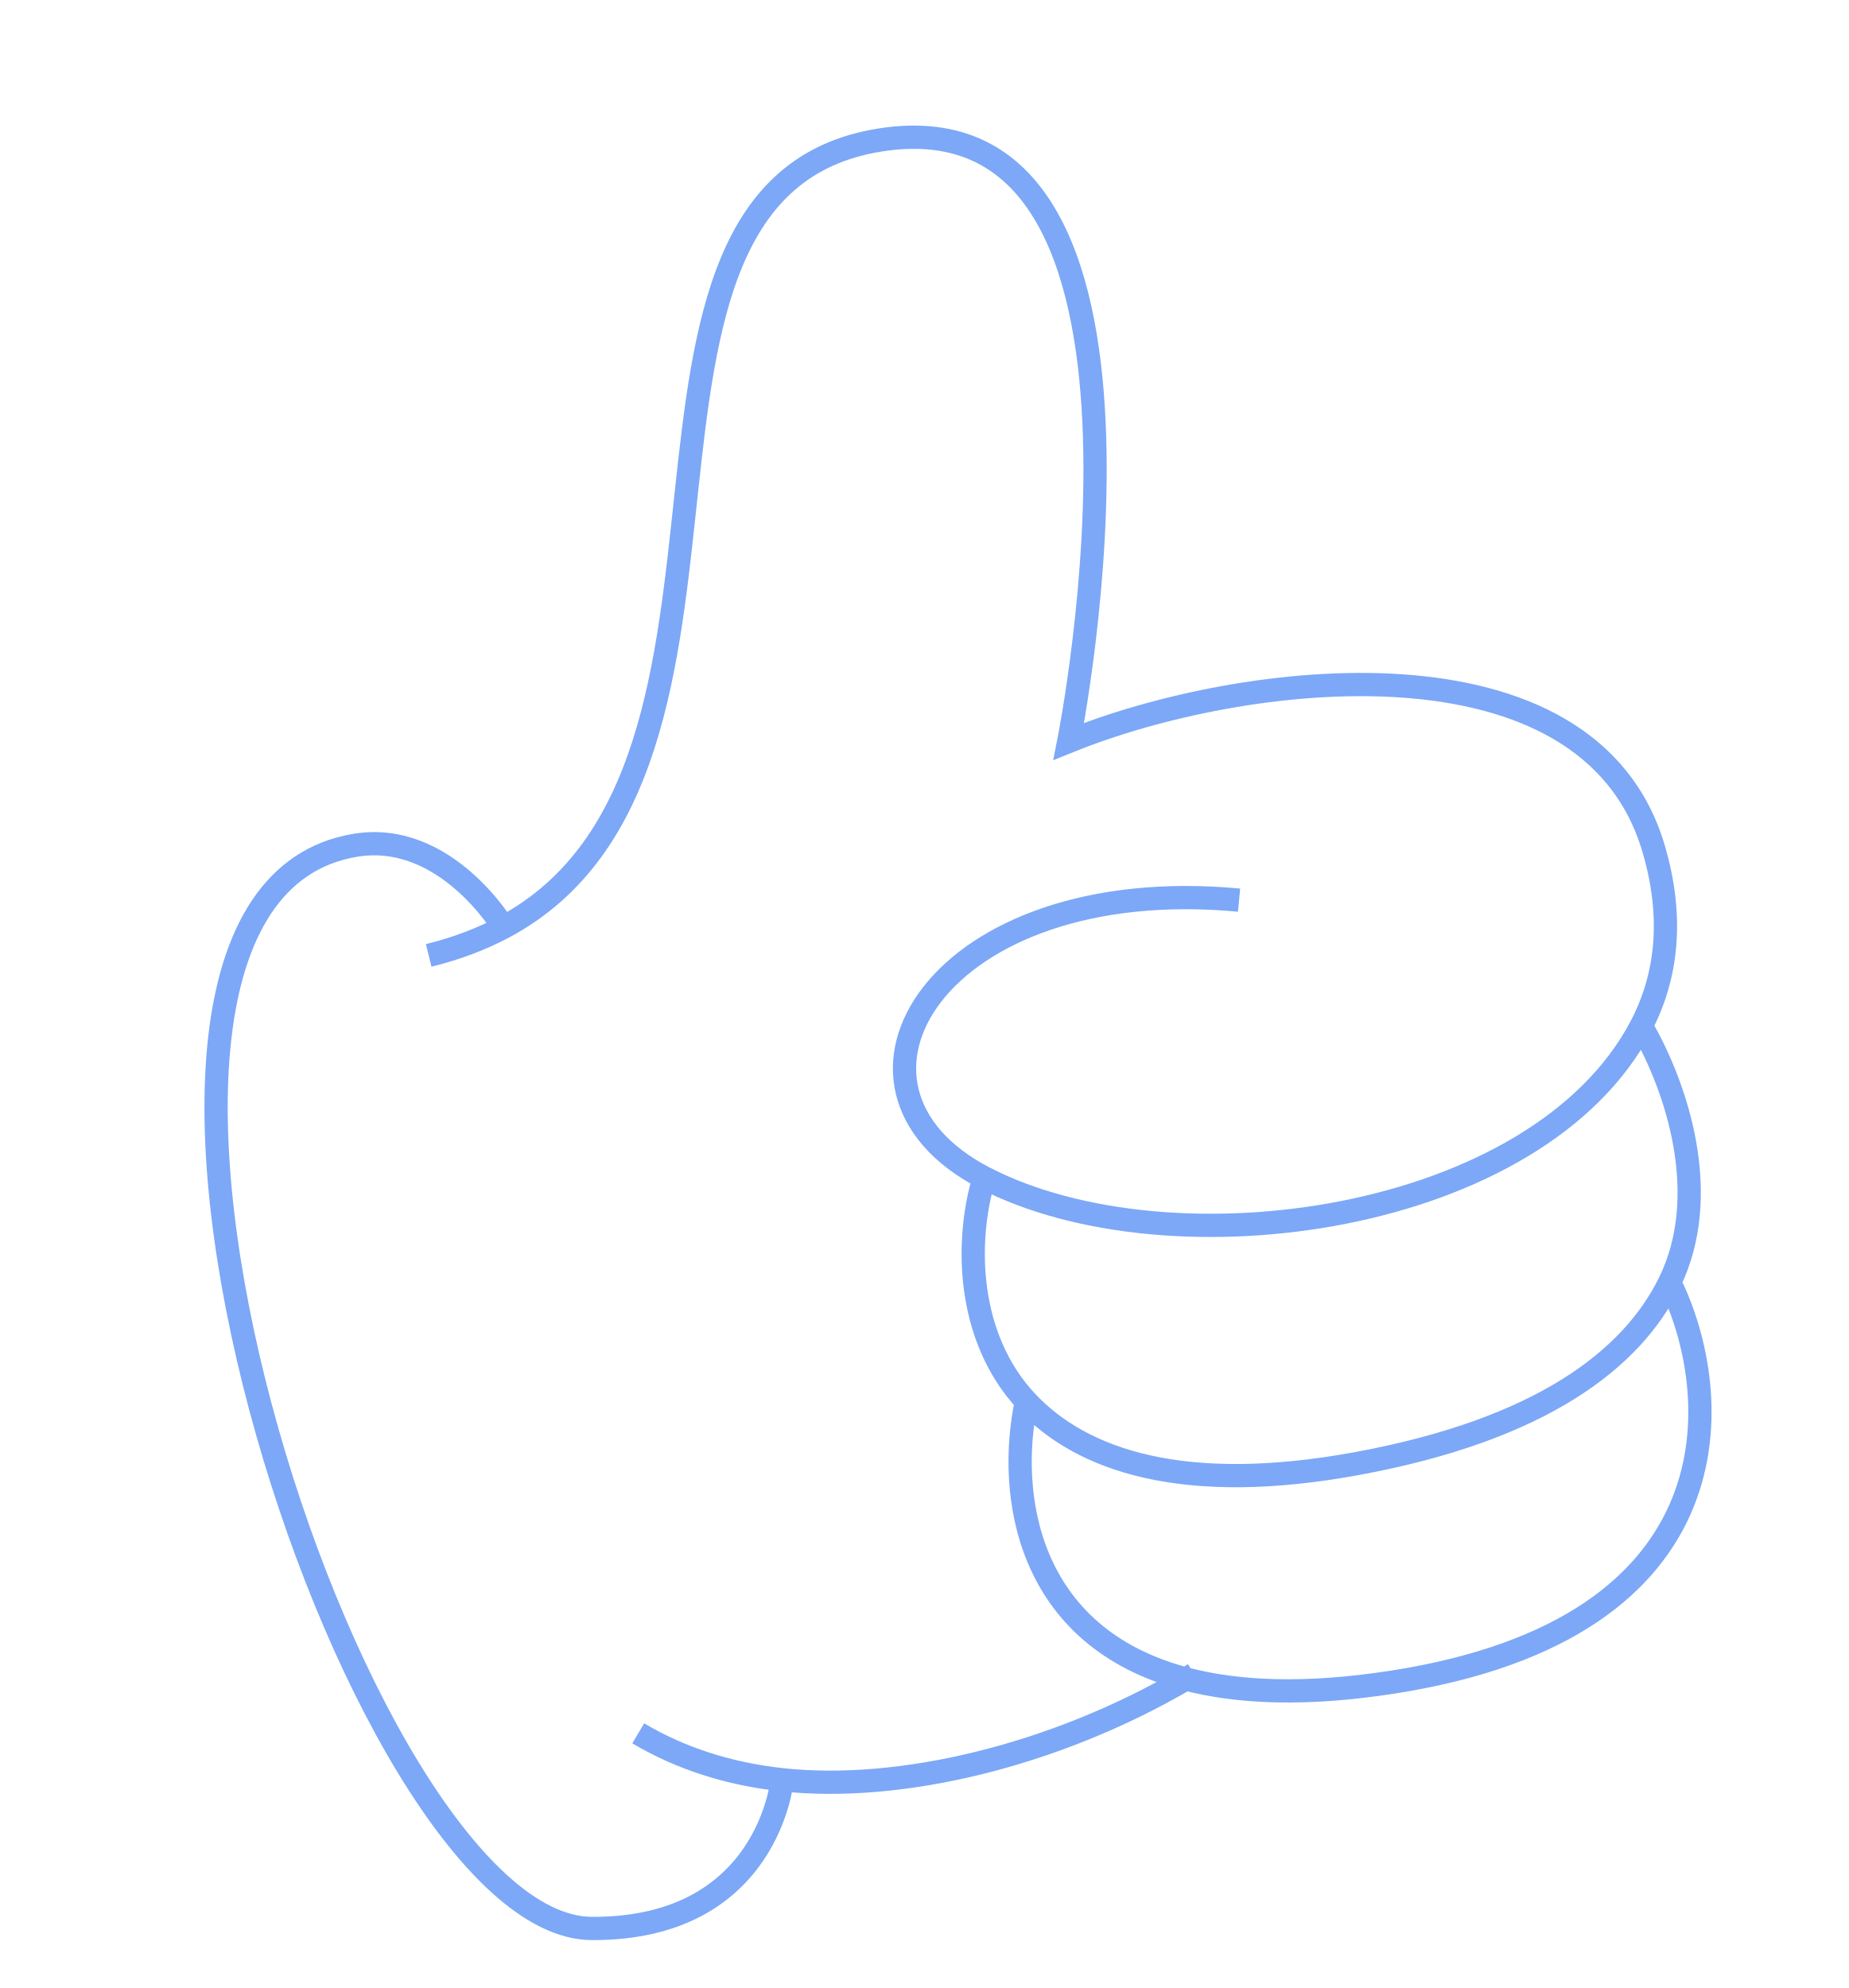
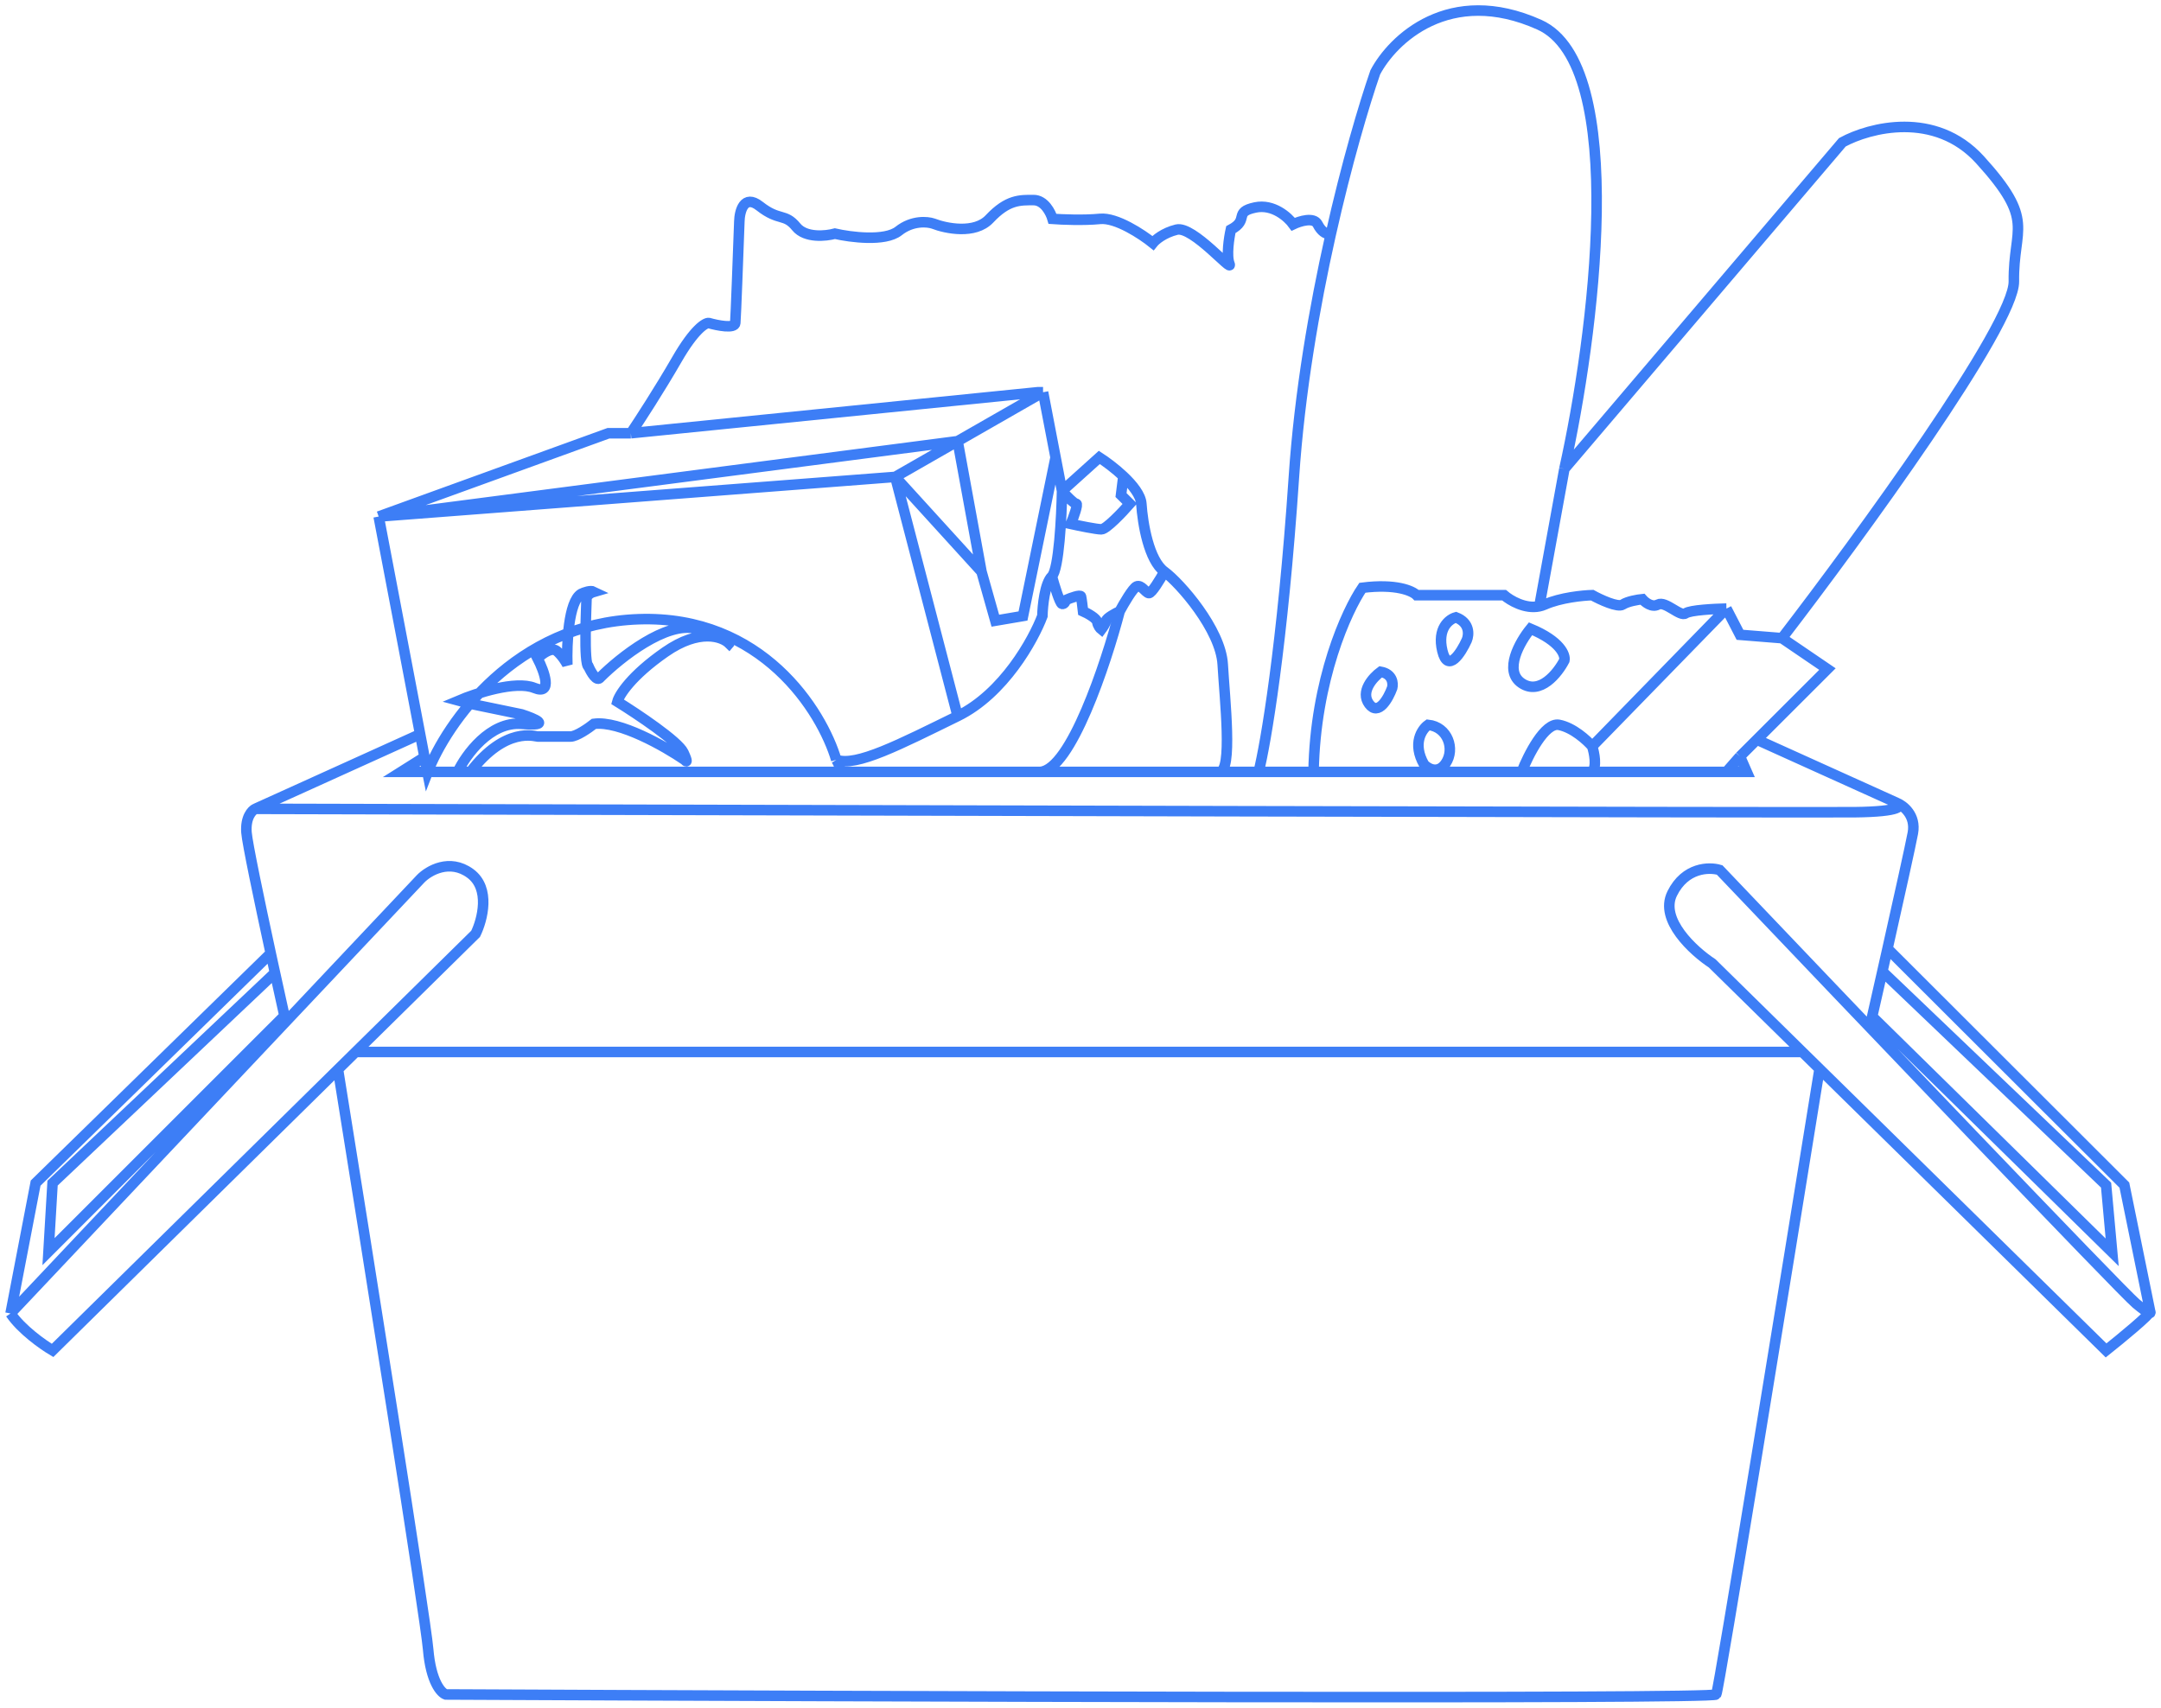
- <svg xmlns="http://www.w3.org/2000/svg" width="159" height="171" viewBox="0 0 159 171" fill="none">
-   <path d="M106.571 77.426C80.604 74.996 69.52 93.448 84.642 101.303M143.602 110.305C140.365 116.928 132.557 122.965 116.757 125.882C101.788 128.644 93.013 125.615 88.281 120.55M143.602 110.305C148.261 119.726 149.905 140.012 119.75 144.695C112.318 145.849 106.503 145.602 101.992 144.419M143.602 110.305C147.254 102.832 144.281 93.63 141.159 88.25M88.281 120.55C83.142 115.051 82.985 106.805 84.642 101.303M88.281 120.55C86.603 128.43 88.201 140.802 101.992 144.419M36.871 82.18C39.284 81.586 41.417 80.769 43.306 79.763M102.697 144.001C102.462 144.142 102.228 144.281 101.992 144.419M43.306 79.763C68.742 66.213 48.995 16.264 75.695 12.042C103.118 7.706 91.924 63.772 91.924 63.772C106.864 57.71 136.646 54.035 142.225 72.998C143.972 78.936 143.374 84.01 141.159 88.25M43.306 79.763C43.306 79.763 38.324 71.415 30.548 72.71C2.285 77.417 30.299 165.769 50.893 165.879C66.136 165.96 67.271 153.087 67.271 153.087M67.271 153.087C62.611 152.579 58.489 151.229 54.894 149.094M67.271 153.087C77.338 154.182 90.603 151.076 101.992 144.419M141.159 88.25C132.256 105.297 100.641 109.612 84.642 101.303" stroke="#266EF1" stroke-opacity="0.6" stroke-width="2" />
+ <svg xmlns="http://www.w3.org/2000/svg" width="205" height="162" viewBox="0 0 205 162" fill="none">
+   <path d="M165.061 71.76L165.704 73.226H163.775M165.061 71.76L163.775 73.226M165.061 71.76L166.657 70.166M163.775 73.226H151.041M166.657 70.166L173.357 63.473L169.049 60.541M166.657 70.166L179.917 76.158M151.041 73.226C151.504 72.716 151.234 71.399 151.041 70.804M151.041 73.226H144.352M169.049 60.541L165.061 60.222L163.775 57.736M169.049 60.541C176.402 50.979 191.095 30.823 191.043 26.693C190.979 21.529 193.166 21.02 187.828 15.155C183.557 10.464 177.345 12.095 174.772 13.498L148.404 44.477M163.775 57.736C162.66 57.758 160.328 57.876 159.916 58.182C159.402 58.565 157.987 56.971 157.279 57.354C156.713 57.66 156.057 57.141 155.8 56.844C155.371 56.886 154.398 57.048 153.935 57.354C153.472 57.66 151.813 56.886 151.041 56.461C150.162 56.483 148.031 56.691 146.539 57.354C146.37 57.429 146.198 57.483 146.025 57.519M163.775 57.736L151.041 70.804M148.404 44.477L146.025 57.519M148.404 44.477C151.17 32.026 154.565 6.167 146.025 2.343C137.484 -1.482 132.09 3.766 130.461 6.868C128.339 12.988 123.824 29.23 122.744 45.242C121.663 61.255 120.064 70.57 119.399 73.226M146.025 57.519C144.674 57.799 143.27 56.97 142.68 56.461H134.384C133.998 56.058 132.429 55.352 129.239 55.76C127.76 57.928 124.763 64.455 124.609 73.226M151.041 70.804C150.548 70.23 149.228 69.019 147.89 68.764C146.552 68.509 144.974 71.632 144.352 73.226M124.609 73.226H144.352M124.609 73.226H119.399M119.399 73.226H115.669M115.669 73.226C116.956 73.226 116.184 66.342 115.991 63.027C115.798 59.712 111.939 55.314 110.46 54.23M115.669 73.226H98.691M125.959 22.167C125.788 22.167 125.355 21.988 124.995 21.275C124.634 20.561 123.301 20.977 122.679 21.275C122.186 20.595 120.776 19.324 119.078 19.681C116.956 20.127 118.563 20.828 116.762 21.785C116.591 22.549 116.325 24.271 116.634 25.035C117.02 25.992 113.161 21.402 111.618 21.785C110.383 22.09 109.602 22.762 109.367 23.059C108.338 22.231 105.894 20.612 104.35 20.765C102.807 20.918 100.706 20.828 99.848 20.765C99.677 20.17 99.077 18.98 98.048 18.98C96.761 18.98 95.604 18.916 93.867 20.765C92.478 22.244 89.73 21.678 88.529 21.211C87.972 21.02 86.536 20.892 85.249 21.912C83.963 22.932 80.683 22.507 79.204 22.167C78.347 22.401 76.413 22.6 75.538 21.529C74.445 20.191 73.93 21.02 72.065 19.553C70.573 18.381 70.157 20.042 70.136 21.02C70.029 23.994 69.802 30.084 69.75 30.645C69.699 31.206 68.056 30.879 67.242 30.645C66.92 30.602 65.866 31.231 64.219 34.087C62.573 36.943 60.618 39.952 59.846 41.099M59.846 41.099L98.433 37.211H98.948M59.846 41.099H57.724L35.922 49.003M98.948 37.211L100.136 43.394M98.948 37.211L90.845 41.852M35.922 49.003L40.269 71.824M35.922 49.003L84.927 45.242M35.922 49.003L90.845 41.852M100.136 43.394L100.749 46.581M100.136 43.394L97.046 58.437L94.421 58.883L93.108 54.23M90.845 41.852L84.927 45.242M90.845 41.852L93.108 54.23M100.749 46.581L104.286 43.394C104.888 43.782 105.779 44.436 106.566 45.179M100.749 46.581C100.706 49.003 100.453 54.014 99.784 54.676M100.749 46.581C101.113 46.985 101.894 47.792 102.099 47.792C102.305 47.792 101.842 49.067 101.585 49.704C102.356 49.874 104.016 50.214 104.479 50.214C104.942 50.214 106.472 48.6 107.18 47.792L106.344 46.964L106.566 45.179M106.566 45.179C107.459 46.022 108.219 46.979 108.273 47.792C108.402 49.704 108.981 53.147 110.46 54.23M99.784 54.676C99.115 55.339 98.905 57.46 98.884 58.437C98.026 60.711 95.218 65.793 90.845 67.935M99.784 54.676C100.02 55.526 100.543 57.239 100.749 57.29C100.954 57.341 101.092 57.056 101.135 56.908C101.585 56.716 102.498 56.385 102.549 56.589C102.601 56.793 102.699 57.609 102.742 57.991C103.171 58.182 104.041 58.654 104.093 59.011C104.144 59.368 104.372 59.627 104.479 59.712C104.607 59.542 104.878 59.139 104.929 58.883C104.981 58.629 105.808 58.182 106.215 57.991M110.46 54.23C110.074 54.931 109.238 56.321 108.981 56.27C108.659 56.206 108.273 55.441 107.823 55.633C107.463 55.786 106.601 57.269 106.215 57.991M106.215 57.991C104.908 62.984 101.572 73.022 98.691 73.226M98.691 73.226H44.63M90.845 67.935C85.378 70.612 81.198 72.78 79.333 72.079M90.845 67.935L84.927 45.242M79.333 72.079C79.526 72.376 79.834 73.009 79.525 73.162M79.333 72.079C77.966 67.467 72.303 58.343 60.587 58.744C48.872 59.145 42.349 68.608 40.552 73.29L40.488 72.971L40.269 71.824M84.927 45.242L93.108 54.23M40.269 71.824L38.044 73.226H43.418M44.63 73.226C47.963 68.86 50.791 69.872 50.993 69.872C51.195 69.872 53.416 69.872 54.123 69.872C54.689 69.872 55.84 69.07 56.345 68.669C58.769 68.348 63.078 70.808 64.93 72.078C65.098 72.278 65.314 72.418 64.829 71.376C64.344 70.333 60.452 67.733 58.567 66.564C58.736 65.929 59.88 64.098 63.112 61.852C66.344 59.606 68.499 60.382 69.172 61.05C69.306 60.897 68.869 60.403 66.041 59.647C63.213 58.891 58.803 62.406 56.951 64.258C56.628 64.739 56.076 63.79 55.84 63.256C55.335 63.055 55.638 57.341 55.638 56.84C55.638 56.439 56.11 56.205 56.345 56.138C56.022 55.977 55.403 56.205 55.133 56.338C53.921 57.06 53.753 61.117 53.82 63.055C53.686 62.788 53.295 62.153 52.81 61.752C52.326 61.351 51.397 62.053 50.993 62.454C51.632 63.69 52.467 65.983 50.69 65.261C48.912 64.539 45.169 65.762 43.519 66.464L44.63 66.764L49.478 67.767C50.723 68.168 52.467 68.91 49.478 68.669C46.488 68.429 44.192 71.607 43.418 73.226M44.63 73.226H43.418M39.845 69.656L24.217 76.732M24.217 76.732C23.895 76.881 23.278 77.535 23.381 78.963C23.452 79.953 24.599 85.434 25.682 90.437M24.217 76.732C72.901 76.859 171.402 77.102 175.93 77.051C180.457 77 180.475 76.434 179.917 76.158M25.682 90.437C25.818 91.064 25.953 91.683 26.084 92.285M25.682 90.437L3.38 112.237L1 124.604M179.917 76.158C180.56 76.413 181.769 77.344 181.461 79.027C181.255 80.146 180.128 85.218 179.056 89.991M26.084 92.285C26.416 93.809 26.728 95.221 26.982 96.365L4.602 118.739L4.987 112.237L26.084 92.285ZM1 124.604L39.909 83.361C40.659 82.596 42.649 81.424 44.604 82.851C46.559 84.279 45.761 87.271 45.118 88.588L33.735 99.799M1 124.604C2.029 126.134 4.087 127.578 4.987 128.11L32.063 101.446M33.735 99.799H170.978M33.735 99.799L32.063 101.446M32.063 101.446C34.807 118.514 40.359 153.416 40.617 156.476C40.874 159.536 41.838 160.598 42.289 160.747C82.355 160.938 162.553 161.206 162.81 160.747C163.067 160.288 169.45 120.992 172.609 101.401M179.056 89.991C178.891 90.725 178.727 91.453 178.568 92.158M179.056 89.991L201.526 112.429L203.97 124.413M178.568 92.158C178.207 93.759 177.871 95.243 177.602 96.429L200.369 118.803L199.79 112.429L178.568 92.158ZM203.97 124.413C204.077 124.625 203.958 124.769 202.619 123.648C201.282 122.526 175.737 95.77 163.132 82.533C162.146 82.235 159.865 82.265 158.63 84.764C157.395 87.263 160.645 90.225 162.424 91.393L170.978 99.799M203.97 124.413C204.022 124.667 201.205 126.984 199.79 128.11L172.609 101.401M170.978 99.799L172.609 101.401M145.189 59.648C144.181 60.881 142.603 63.639 144.352 64.812C146.102 65.985 147.782 63.855 148.404 62.645C148.511 62.134 148.018 60.821 145.189 59.648ZM138.114 58.565C137.471 58.735 136.313 59.61 136.828 61.752C137.343 63.894 138.586 61.965 139.143 60.732C139.358 60.222 139.452 59.075 138.114 58.565ZM130.976 63.728C130.247 64.259 129.008 65.615 129.882 66.788C130.757 67.961 131.704 66.257 132.069 65.258C132.176 64.833 132.107 63.932 130.976 63.728ZM135.477 68.764C134.877 69.189 133.96 70.536 135.092 72.525C135.477 72.928 136.429 73.468 137.15 72.397C138.05 71.059 137.343 68.955 135.477 68.764Z" stroke="#3D7EF6" />
</svg>
